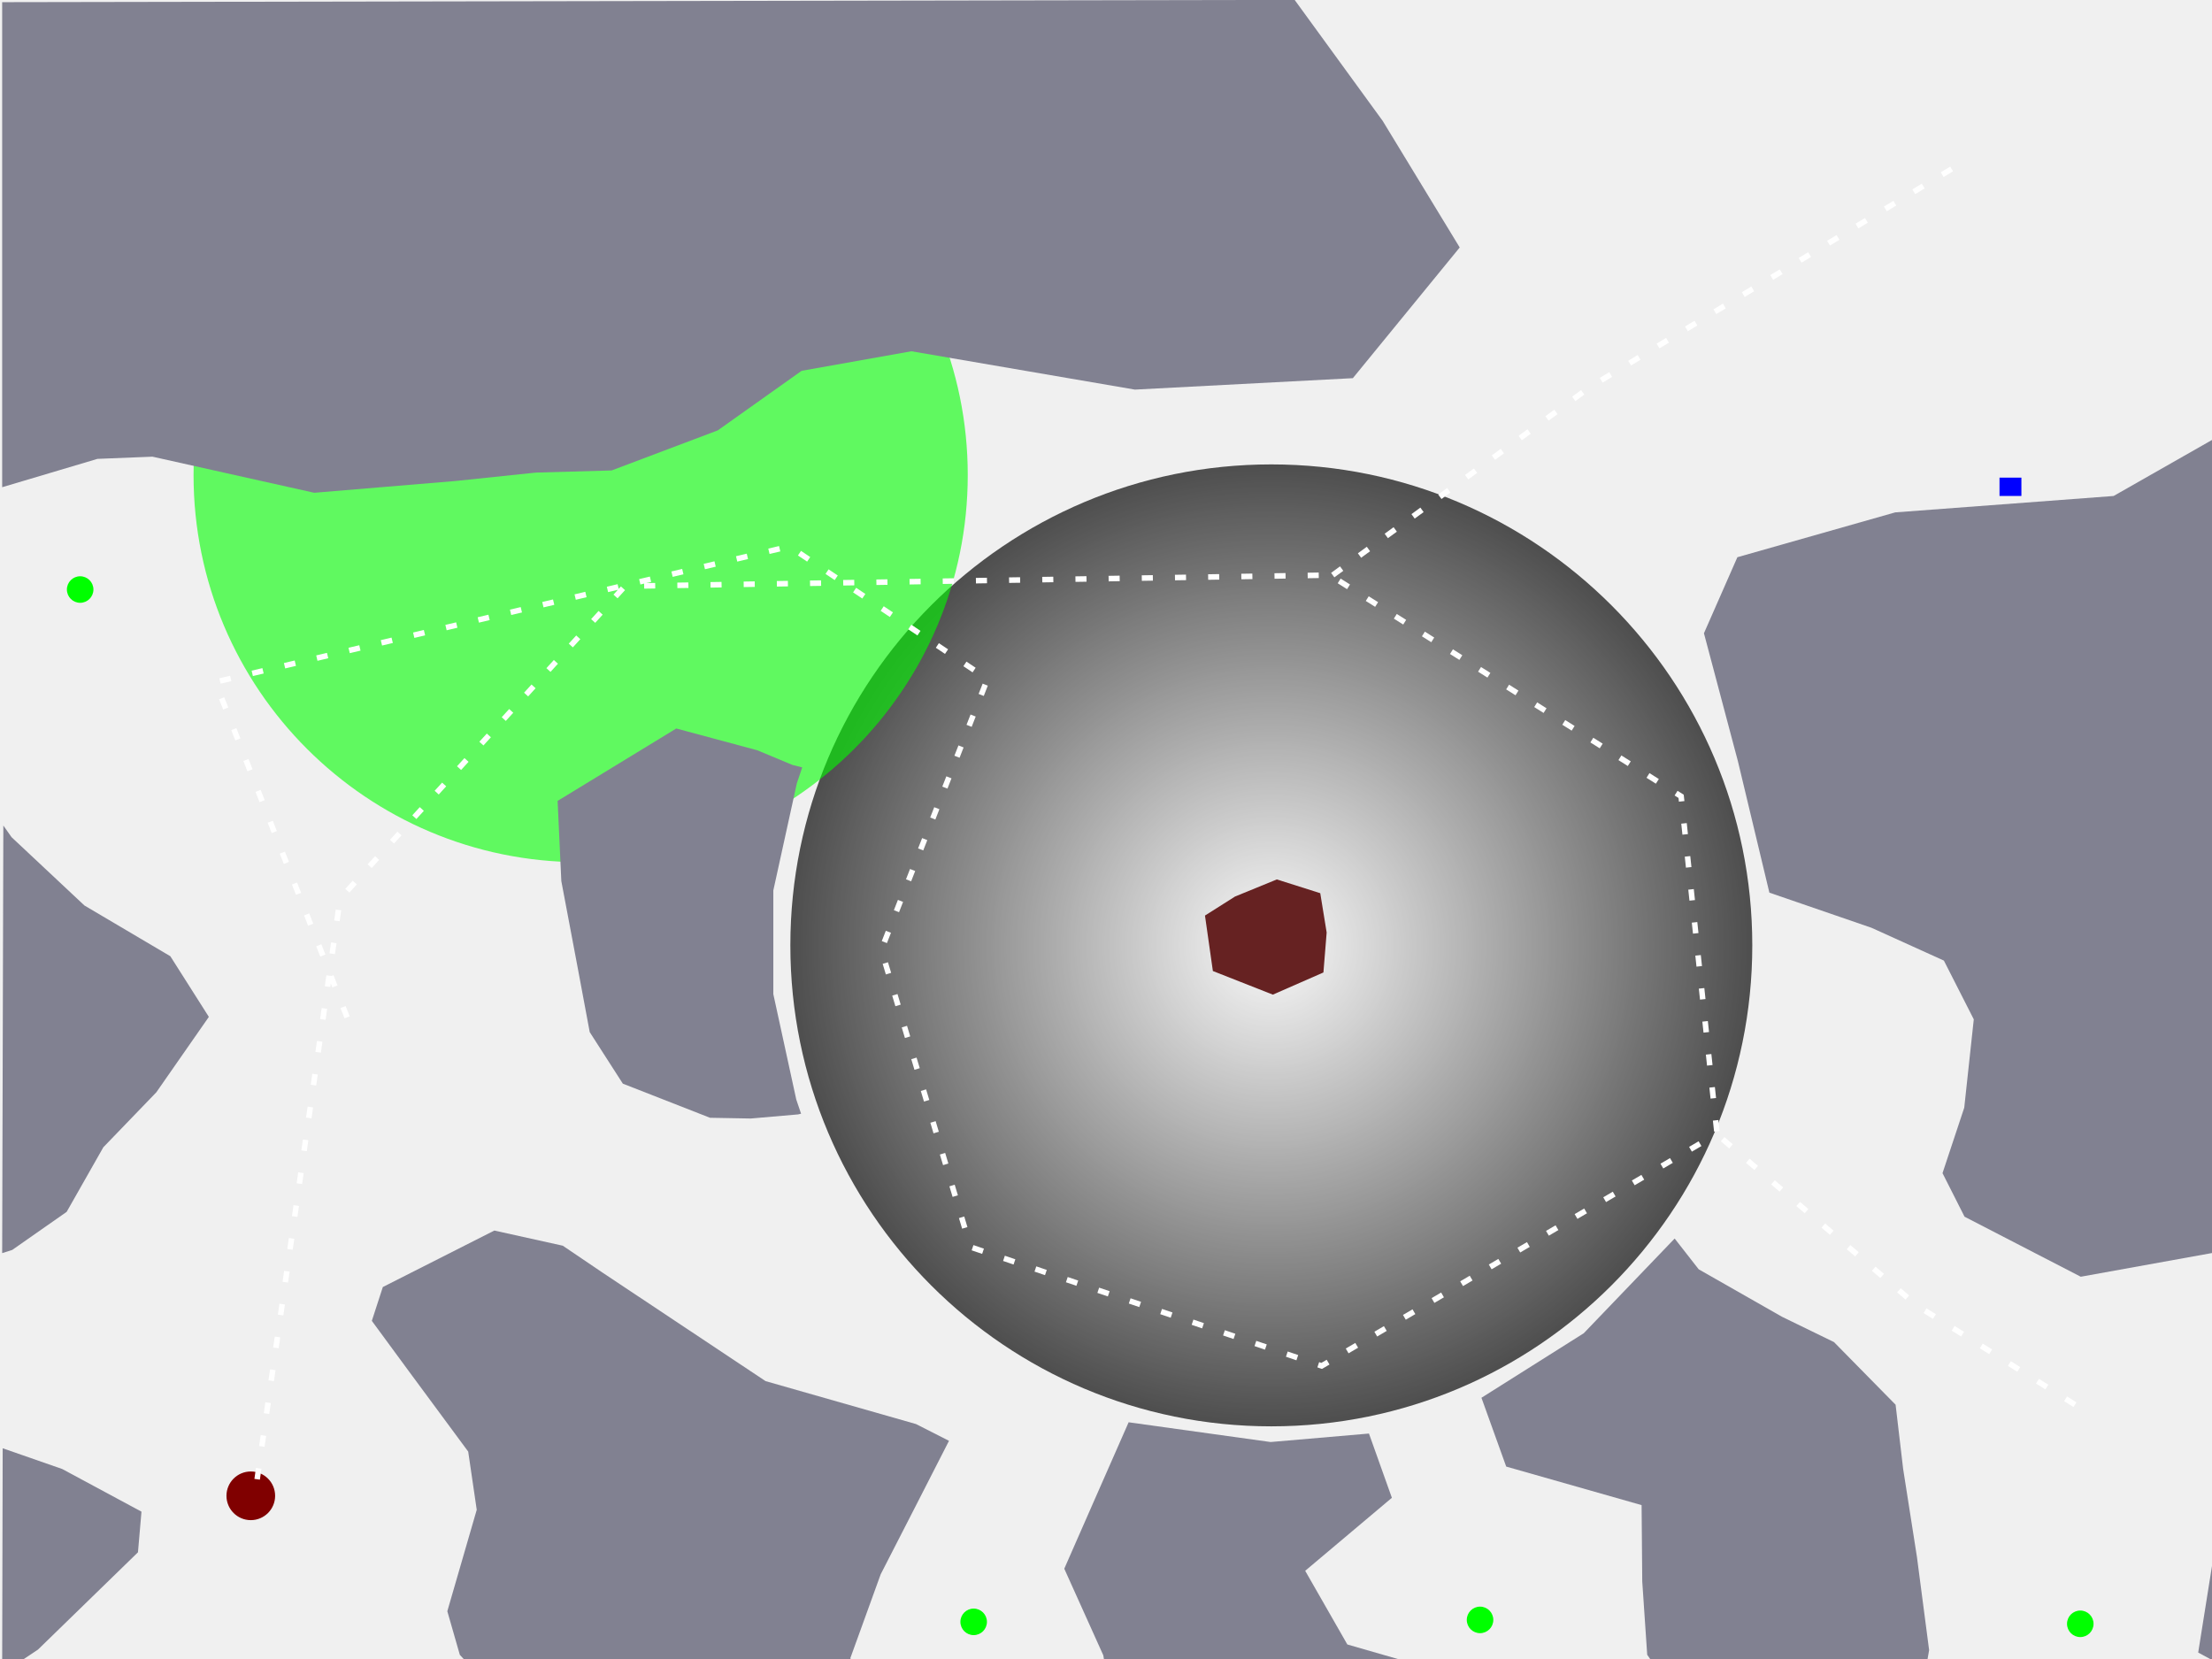
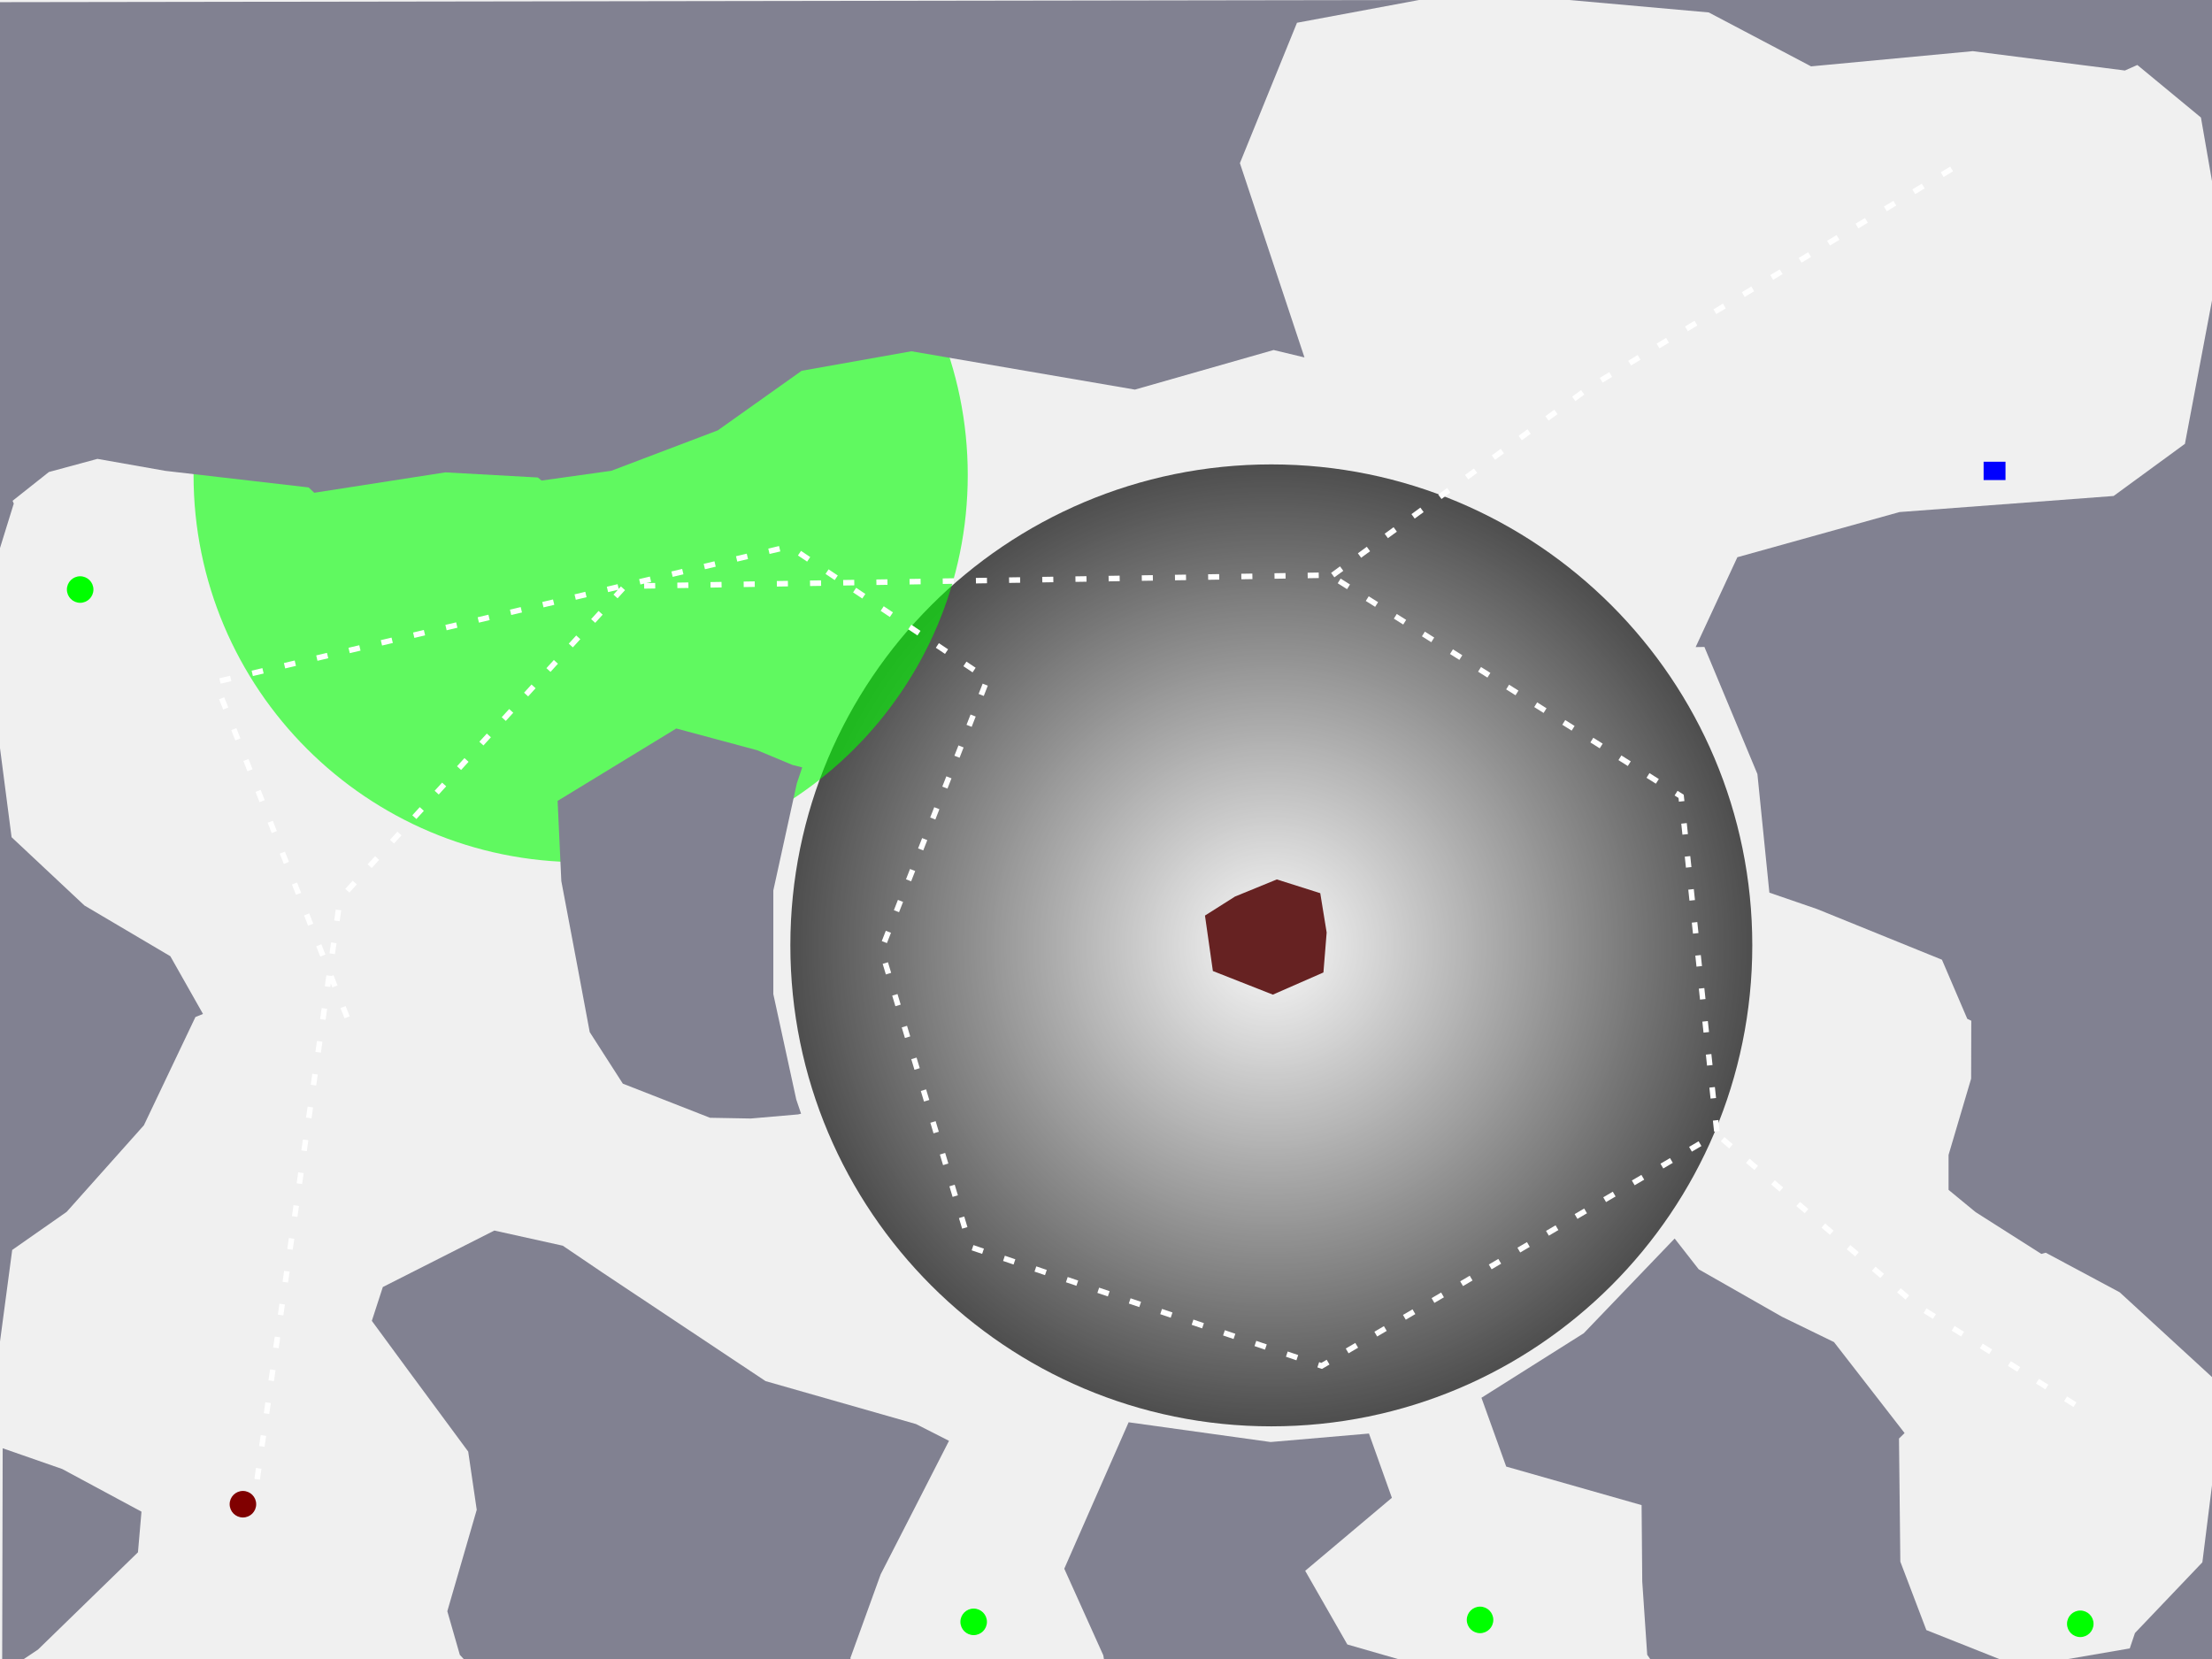
<svg xmlns="http://www.w3.org/2000/svg" xmlns:xlink="http://www.w3.org/1999/xlink" width="1600" height="1200" id="svg2" version="1.1">
  <defs id="defs4">
    <linearGradient id="linearGradient3887">
-       <stop style="stop-color:#ffffff;stop-opacity:1;" offset="0" id="stop3889" />
-       <stop style="stop-color:#000000;stop-opacity:1;" offset="1" id="stop3891" />
+       <stop id="stop3889" offset="0" style="stop-color:#ffffff;stop-opacity:1;" />
+       <stop id="stop3891" offset="1" style="stop-color:#000000;stop-opacity:1;" />
    </linearGradient>
-     <radialGradient xlink:href="#linearGradient3887" id="radialGradient3893" cx="913.582" cy="683.812" fx="913.582" fy="683.812" r="347.897" gradientUnits="userSpaceOnUse" />
+     <radialGradient gradientUnits="userSpaceOnUse" r="347.897" fy="683.812" fx="913.582" cy="683.812" cx="913.582" id="radialGradient3893" xlink:href="#linearGradient3887" />
  </defs>
-   <g id="layer1" transform="translate(0,147.6378)">
-     <path style="fill:url(#radialGradient3893);fill-opacity:1;stroke:none;opacity:0.675" id="path2907" d="m 1261.478,683.812 c 0,192.138 -155.759,347.897 -347.897,347.897 -192.138,0 -347.897,-155.759 -347.897,-347.897 0,-192.138 155.759,-347.897 347.897,-347.897 192.138,0 347.897,155.759 347.897,347.897 z" transform="translate(6,-147.6378)" />
-     <path d="m 1025.305,740.404 c 0,5.3 -4.296,9.596 -9.596,9.596 -5.3,0 -9.597,-4.296 -9.597,-9.596 0,-5.3 4.296,-9.596 9.597,-9.596 5.3,0 9.596,4.296 9.596,9.596 z" id="cargo2" style="fill:#00ff00;fill-opacity:1;stroke:none" transform="translate(489.0149,286.5028)" />
-     <path d="m 1025.305,740.404 c 0,5.3 -4.296,9.596 -9.596,9.596 -5.3,0 -9.597,-4.296 -9.597,-9.596 0,-5.3 4.296,-9.596 9.597,-9.596 5.3,0 9.596,4.296 9.596,9.596 z" id="cargo2-2" style="fill:#00ff00;fill-opacity:1;stroke:none" transform="translate(54.85129,283.6743)" />
-     <path d="m 1025.305,740.404 c 0,5.3 -4.296,9.596 -9.596,9.596 -5.3,0 -9.597,-4.296 -9.597,-9.596 0,-5.3 4.296,-9.596 9.597,-9.596 5.3,0 9.596,4.296 9.596,9.596 z" id="cargo2-7" style="fill:#00ff00;fill-opacity:1;stroke:none" transform="translate(-311.43,285.0886)" />
-     <path d="m 1025.305,740.404 c 0,5.3 -4.296,9.596 -9.596,9.596 -5.3,0 -9.597,-4.296 -9.597,-9.596 0,-5.3 4.296,-9.596 9.597,-9.596 5.3,0 9.596,4.296 9.596,9.596 z" id="alien" style="fill:#800000;fill-opacity:1;stroke:none" transform="matrix(1.833642,0,0,1.833642,-1681.041,-423.3143)" />
-     <path d="m 1025.305,740.404 c 0,5.3 -4.296,9.596 -9.596,9.596 -5.3,0 -9.597,-4.296 -9.597,-9.596 0,-5.3 4.296,-9.596 9.597,-9.596 5.3,0 9.596,4.296 9.596,9.596 z" id="cargo2-0" style="fill:#00ff00;fill-opacity:1;stroke:none" transform="translate(-957.7256,-461.6162)" />
-     <path d="m 1520,760 c 0,154.64 -125.36,280 -280,280 -154.64,0 -280,-125.36 -280,-280 0,-154.64 125.36,-280 280,-280 154.64,0 280,125.36 280,280 z" id="path2834" style="opacity:0.6;fill:#00ff00;fill-opacity:1;stroke:none" transform="translate(-820,-564)" />
-     <path style="fill:#662222;fill-opacity:1;stroke:none" d="m 923.569,488.477 -30.27,12.387 -21.706,13.74 5.715,40.12 43.373,17.086 36.589,-16.036 2.339,-28.903 -4.631,-28.438 -31.409,-9.956 z" id="path3885" />
-     <path style="fill:#818191;fill-opacity:1;stroke:none;stroke-opacity:1" d="m 659.256,106.44 161.649,27.731 157.649,-8.269 77.298,-94.538 -55.702,-91.538 -63.702,-87.538 -934.878,1.647 0,350.841 68.907,-20.496 39.807,-1.592 117.01,26.109 102.113,-8.509 58.063,-6.079 54.973,-1.565 76.746,-28.981 60.665,-43.097 79.4,-14.123 z" id="path3881" />
-     <path style="fill:#818191;fill-opacity:1;stroke:none;stroke-opacity:1" d="m 513.571,660.878 -63.059,-24.682 -23.946,-37.278 -8.5,-45.485 -12.051,-63.791 -2.676,-57.974 85.837,-52.371 58.576,15.752 25.599,10.676 6.919,1.699 -3.888,11.505 -17.014,77.505 0,75 16.596,76.248 3.473,10.248 -2.183,0.516 -34.183,2.966 -29.5,-0.534 z" id="path3879" />
-     <path style="fill:#818191;fill-opacity:1;stroke:none;stroke-opacity:1" d="m 2.416,449.484 5.96,8.45 52.695,49.396 62.14,36.698 27.86,43.867 -38,54.567 -38.331,39.752 -26.524,46.72 -39.395,27.553 -7.25,2.292 0.845,-309.295 z" id="path3877" />
-     <path style="fill:#818191;fill-opacity:1;stroke:none;stroke-opacity:1" d="m 1505.071,775.857 -84.065,-43.424 -15.935,-31.5 15.721,-47.348 6.898,-63.904 -21.625,-42.492 -52.327,-23.724 -73.898,-25.43 -22.774,-95.102 -24.555,-92.519 24.177,-54.998 114.191,-32.439 157.941,-11.855 72.75,-41.416 0,588.727 -96.49,17.424 -0.01,0 3e-4,0 z" id="path3875" />
-     <path style="fill:#818191;fill-opacity:1;stroke:none;stroke-opacity:1" d="m 1590.018,1047.703 11.509,-72.269 0.022,39.25 0.022,39.25 -11.553,-6.231 5e-4,0 z" id="path3873" />
-     <path style="fill:#818191;fill-opacity:1;stroke:none;stroke-opacity:1" d="m 1191.467,1049.283 -3.582,-52.964 -0.475,-55.267 -97.931,-27.877 -17.907,-49.771 74,-46.675 65.751,-68.513 17.396,22.276 60.243,34.321 37.609,18.312 44.569,45.31 5.458,46.449 9.962,63.551 8.825,67.5 -1.314,7.5 -199.397,0.51 -3.207,-4.661 z" id="path3871" />
-     <path style="fill:#818191;fill-opacity:1;stroke:none;stroke-opacity:1" d="m 798.046,1049.684 -28.227,-62.64 21.212,-48.305 25.341,-57.607 102.7,14.284 71.138,-6.133 16.576,46.476 -62.707,52.806 30.492,53.289 41.5,11.943 -217.324,0.137 -0.701,-4.25 z" id="path3869" />
-     <path style="fill:#818191;fill-opacity:1;stroke:none;stroke-opacity:1" d="m 332.609,1049.359 -9.048,-31.558 21.273,-73.367 -6.168,-42.096 -43.139,-58.404 -26.569,-36.163 7.951,-24.467 80.662,-40.851 49.5,10.956 29,19.627 117.688,78.327 108.812,31.055 23.863,12.132 -24.175,47.308 -25.242,49.246 -21.927,60.58 0.715,2.25 -278.979,0 -4.217,-4.575 z" id="path3867" />
-     <path style="fill:#818191;fill-opacity:1;stroke:none;stroke-opacity:1" d="m 1.938,899.934 43.067,15.004 57.33,30.853 -2.541,29.389 -72.295,70.345 -12.573,8.409 -6.676,0 -6.676,0 0.366,-154 z" id="path3798" />
-     <rect style="fill:#0000ff;fill-opacity:1;stroke:none" id="start" width="15.83" height="13.257" x="1446.301" y="197.846" />
-     <path style="fill:none;stroke:#ffffff;stroke-width:4;stroke-linecap:butt;stroke-linejoin:miter;stroke-miterlimit:4;stroke-opacity:1;stroke-dasharray:8, 16;stroke-dashoffset:0" d="m 186,1070 60,-420 0,0 206,-226 510,-8 254,160 26,244 L 956,988 702,902 637.5,687 714.25,491.125 571,395.25 155.75,493.375 252.5,739.5" id="path2898" transform="translate(0,-147.6378)" />
-     <path style="fill:none;stroke:#ffffff;stroke-width:4;stroke-linecap:butt;stroke-linejoin:miter;stroke-opacity:1;color:#000000;stroke-miterlimit:4;stroke-dasharray:8, 16;stroke-dashoffset:0;marker:none;visibility:visible;display:inline;overflow:visible;enable-background:accumulate" d="M 964,416 1150,280 1412,122" id="path2850" transform="translate(0,-147.6378)" />
-     <path style="fill:none;stroke:#ffffff;stroke-width:4;stroke-linecap:butt;stroke-linejoin:miter;stroke-opacity:1;color:#000000;stroke-miterlimit:4;stroke-dasharray:8, 16;stroke-dashoffset:0;marker:none;visibility:visible;display:inline;overflow:visible;enable-background:accumulate" d="m 1246,824 140,120 118,74" id="path2873" transform="translate(0,-147.6378)" />
+   <g transform="translate(0,147.6378)" id="layer1">
+     <path transform="translate(6,-147.6378)" d="m 1261.478,683.812 c 0,192.138 -155.759,347.897 -347.897,347.897 -192.138,0 -347.897,-155.759 -347.897,-347.897 0,-192.138 155.759,-347.897 347.897,-347.897 192.138,0 347.897,155.759 347.897,347.897 z" id="path2907" style="fill:url(#radialGradient3893);fill-opacity:1;stroke:none;opacity:0.675" />
+     <path transform="translate(489.0149,286.5028)" style="fill:#00ff00;fill-opacity:1;stroke:none" id="cargo2" d="m 1025.305,740.404 c 0,5.3 -4.296,9.596 -9.596,9.596 -5.3,0 -9.597,-4.296 -9.597,-9.596 0,-5.3 4.296,-9.596 9.597,-9.596 5.3,0 9.596,4.296 9.596,9.596 z" />
+     <path transform="translate(54.85129,283.6743)" style="fill:#00ff00;fill-opacity:1;stroke:none" id="cargo2-2" d="m 1025.305,740.404 c 0,5.3 -4.296,9.596 -9.596,9.596 -5.3,0 -9.597,-4.296 -9.597,-9.596 0,-5.3 4.296,-9.596 9.597,-9.596 5.3,0 9.596,4.296 9.596,9.596 z" />
+     <path transform="translate(-311.43,285.0886)" style="fill:#00ff00;fill-opacity:1;stroke:none" id="cargo2-7" d="m 1025.305,740.404 c 0,5.3 -4.296,9.596 -9.596,9.596 -5.3,0 -9.597,-4.296 -9.597,-9.596 0,-5.3 4.296,-9.596 9.597,-9.596 5.3,0 9.596,4.296 9.596,9.596 z" />
+     <path transform="translate(-840,200)" style="fill:#800000;fill-opacity:1;stroke:none" id="alien" d="m 1025.305,740.404 c 0,5.3 -4.296,9.596 -9.596,9.596 -5.3,0 -9.597,-4.296 -9.597,-9.596 0,-5.3 4.296,-9.596 9.597,-9.596 5.3,0 9.596,4.296 9.596,9.596 z" />
+     <path transform="translate(-957.7256,-461.6162)" style="fill:#00ff00;fill-opacity:1;stroke:none" id="cargo2-0" d="m 1025.305,740.404 c 0,5.3 -4.296,9.596 -9.596,9.596 -5.3,0 -9.597,-4.296 -9.597,-9.596 0,-5.3 4.296,-9.596 9.597,-9.596 5.3,0 9.596,4.296 9.596,9.596 z" />
+     <path transform="translate(-820,-564)" style="opacity:0.6;fill:#00ff00;fill-opacity:1;stroke:none" id="path2834" d="m 1520,760 c 0,154.64 -125.36,280 -280,280 -154.64,0 -280,-125.36 -280,-280 0,-154.64 125.36,-280 280,-280 154.64,0 280,125.36 280,280 z" />
+     <path id="path3885" d="m 923.569,488.477 -30.27,12.387 -21.706,13.74 5.715,40.12 43.373,17.086 36.589,-16.036 2.339,-28.903 -4.631,-28.438 -31.409,-9.956 z" style="fill:#662222;fill-opacity:1;stroke:none" />
+     <path id="path3881" d="m 659.256,106.44 161.649,27.731 100.325,-28.635 22.325,5.365 -46.702,-140.538 41.298,-101.538 88.298,-16.463 -1026.45,1.571 0,394.842 9.96,-32.151 -0.854,-2.031 26.267,-20.814 35.105,-9.501 49.057,8.658 103.702,11.997 4.058,3.862 94.863,-14.759 66.907,3.71 2.657,2.21 50.473,-7.065 76.996,-29.231 60.665,-43.097 79.4,-14.123 z" style="fill:#818191;fill-opacity:1;stroke:none;stroke-opacity:1" />
+     <path id="path3879" d="m 513.571,660.878 -63.059,-24.682 -23.946,-37.278 -8.5,-45.485 -12.051,-63.791 -2.676,-57.974 85.837,-52.371 58.576,15.752 25.599,10.676 6.919,1.699 -3.888,11.505 -17.014,77.505 0,75 16.596,76.248 3.473,10.248 -2.183,0.516 -34.183,2.966 -29.5,-0.534 z" style="fill:#818191;fill-opacity:1;stroke:none;stroke-opacity:1" />
+     <path id="path3877" d="m 0,393.484 8.376,64.45 52.695,49.396 62.14,36.698 23.618,41.746 -5.473,2.241 -37.27,78.289 -55.869,62.63 -39.395,27.553 L 0,822.779 0,393.484 z" style="fill:#818191;fill-opacity:1;stroke:none;stroke-opacity:1" />
+     <path style="fill:#818191;fill-opacity:1;stroke:none" d="m 1476.571,759.357 -47.532,-30.212 -19.591,-16.119 0,-25.279 16.328,-55.184 0.107,-41.879 -2.893,-1.379 -18.331,-42.753 -90.331,-36.649 -34.487,-11.868 -8.664,-85.811 -38.332,-91.905 -6.332,0.095 30.177,-64.998 117.269,-32.67 154.862,-11.624 51.589,-37.708 19.589,-103.708 0,778.727 -66.773,-61.326 -53.494,-28.631 -3.161,0.881 0,0 0,0 0,0 0,0 z" id="path3875" />
+     <path id="path3873" d="m 1540.518,1044.703 3.754,-11.134 48.755,-51.134 6.973,-55.75 0,127.25 -103.983,-1.571 44.501,-7.66 z" style="fill:#818191;fill-opacity:1;stroke:none;stroke-opacity:1" />
+     <path id="path3871" d="m 1191.467,1049.283 -3.582,-52.964 -0.475,-55.267 -97.931,-27.877 -17.907,-49.771 74,-46.675 65.751,-68.513 17.396,22.276 60.243,34.321 37.609,18.312 51.069,65.81 -4.042,3.949 0.962,89.051 18.825,49.5 52.686,20.929 -251.397,1.581 -3.207,-4.661 z" style="fill:#818191;fill-opacity:1;stroke:none;stroke-opacity:1" />
+     <path id="path3869" d="m 798.046,1049.684 -28.227,-62.64 21.212,-48.305 25.341,-57.607 102.7,14.284 71.138,-6.133 16.576,46.476 -62.707,52.806 30.492,53.289 41.5,11.943 -217.324,0.137 -0.701,-4.25 z" style="fill:#818191;fill-opacity:1;stroke:none;stroke-opacity:1" />
+     <path id="path3867" d="m 332.609,1049.359 -9.048,-31.558 21.273,-73.367 -6.168,-42.096 -43.139,-58.404 -26.569,-36.163 7.951,-24.467 80.662,-40.851 49.5,10.956 29,19.627 117.688,78.327 108.812,31.055 23.863,12.132 -24.175,47.308 -25.242,49.246 -21.927,60.58 0.715,2.25 -278.979,0 -4.217,-4.575 z" style="fill:#818191;fill-opacity:1;stroke:none;stroke-opacity:1" />
+     <path id="path3798" d="m 1.938,899.934 43.067,15.004 57.33,30.853 -2.541,29.389 -72.295,70.345 -12.573,8.409 -6.676,0 -6.676,0 0.366,-154 z" style="fill:#818191;fill-opacity:1;stroke:none;stroke-opacity:1" />
+     <rect y="186.346" x="1434.801" height="13.257" width="15.83" id="start" style="fill:#0000ff;fill-opacity:1;stroke:none" />
+     <path transform="translate(0,-147.6378)" id="path2898" d="m 186,1070 60,-420 0,0 206,-226 510,-8 254,160 26,244 L 956,988 702,902 637.5,687 714.25,491.125 571,395.25 155.75,493.375 252.5,739.5" style="fill:none;stroke:#ffffff;stroke-width:4;stroke-linecap:butt;stroke-linejoin:miter;stroke-miterlimit:4;stroke-opacity:1;stroke-dasharray:8, 16;stroke-dashoffset:0" />
+     <path transform="translate(0,-147.6378)" id="path2850" d="M 964,416 1150,280 1412,122" style="fill:none;stroke:#ffffff;stroke-width:4;stroke-linecap:butt;stroke-linejoin:miter;stroke-opacity:1;color:#000000;stroke-miterlimit:4;stroke-dasharray:8, 16;stroke-dashoffset:0;marker:none;visibility:visible;display:inline;overflow:visible;enable-background:accumulate" />
+     <path transform="translate(0,-147.6378)" id="path2873" d="m 1246,824 140,120 118,74" style="fill:none;stroke:#ffffff;stroke-width:4;stroke-linecap:butt;stroke-linejoin:miter;stroke-opacity:1;color:#000000;stroke-miterlimit:4;stroke-dasharray:8, 16;stroke-dashoffset:0;marker:none;visibility:visible;display:inline;overflow:visible;enable-background:accumulate" />
+     <path style="fill:#818191;stroke:none;stroke-width:1px;stroke-linecap:butt;stroke-linejoin:miter;stroke-opacity:1;color:#000000;fill-opacity:1;fill-rule:nonzero;marker:none;visibility:visible;display:inline;overflow:visible;enable-background:accumulate" d="m 1600,131 -8,-46 -46,-38 -9,4 -110,-14 -117,11 L 1236,9 1135,0 l 465,0 0,131 z" id="path4016" transform="translate(0,-147.6378)" />
  </g>
</svg>
